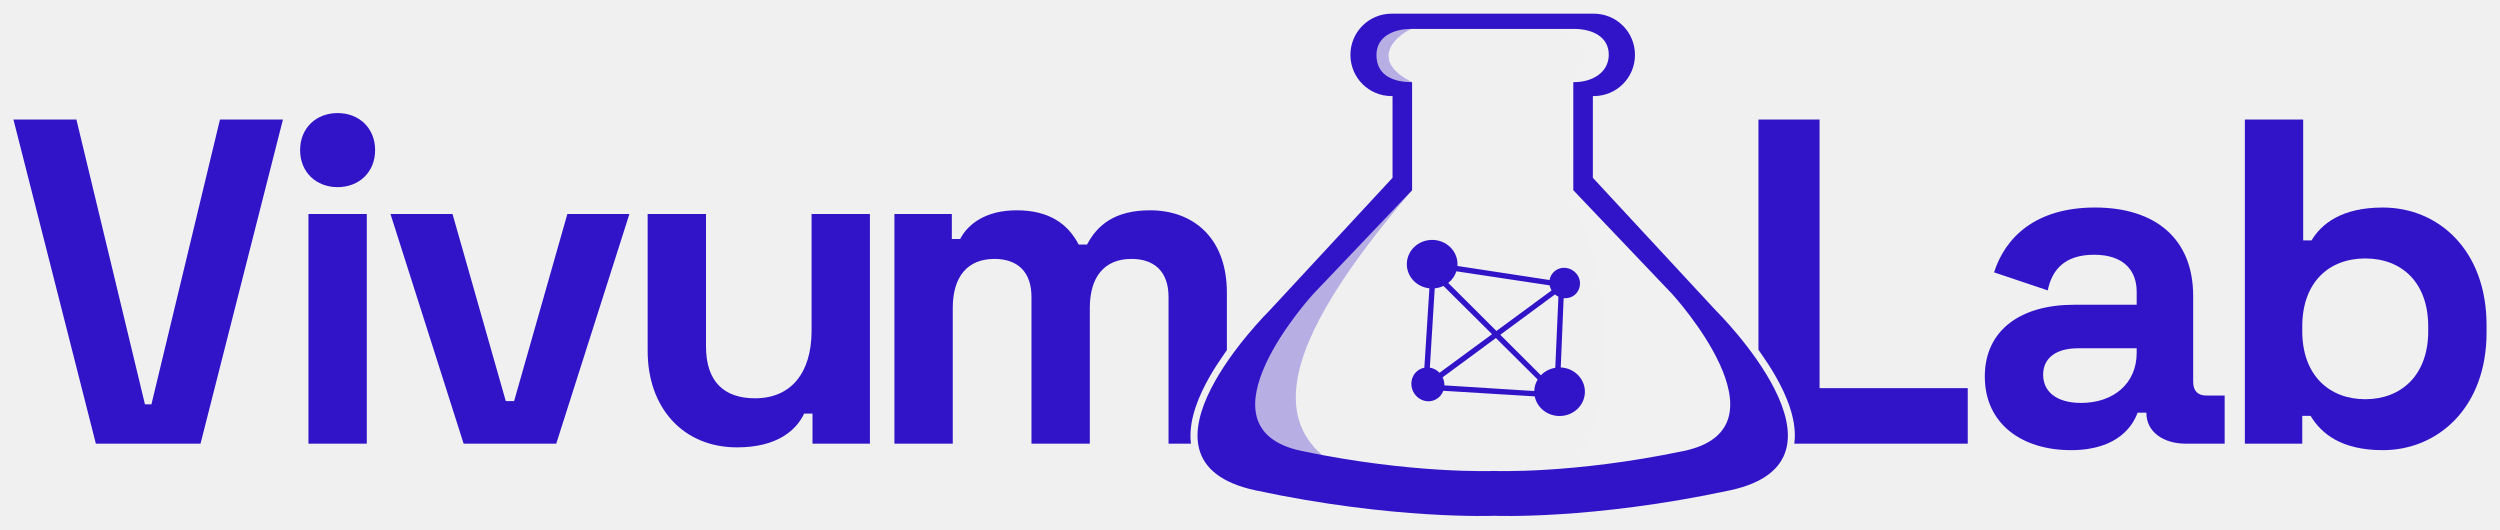
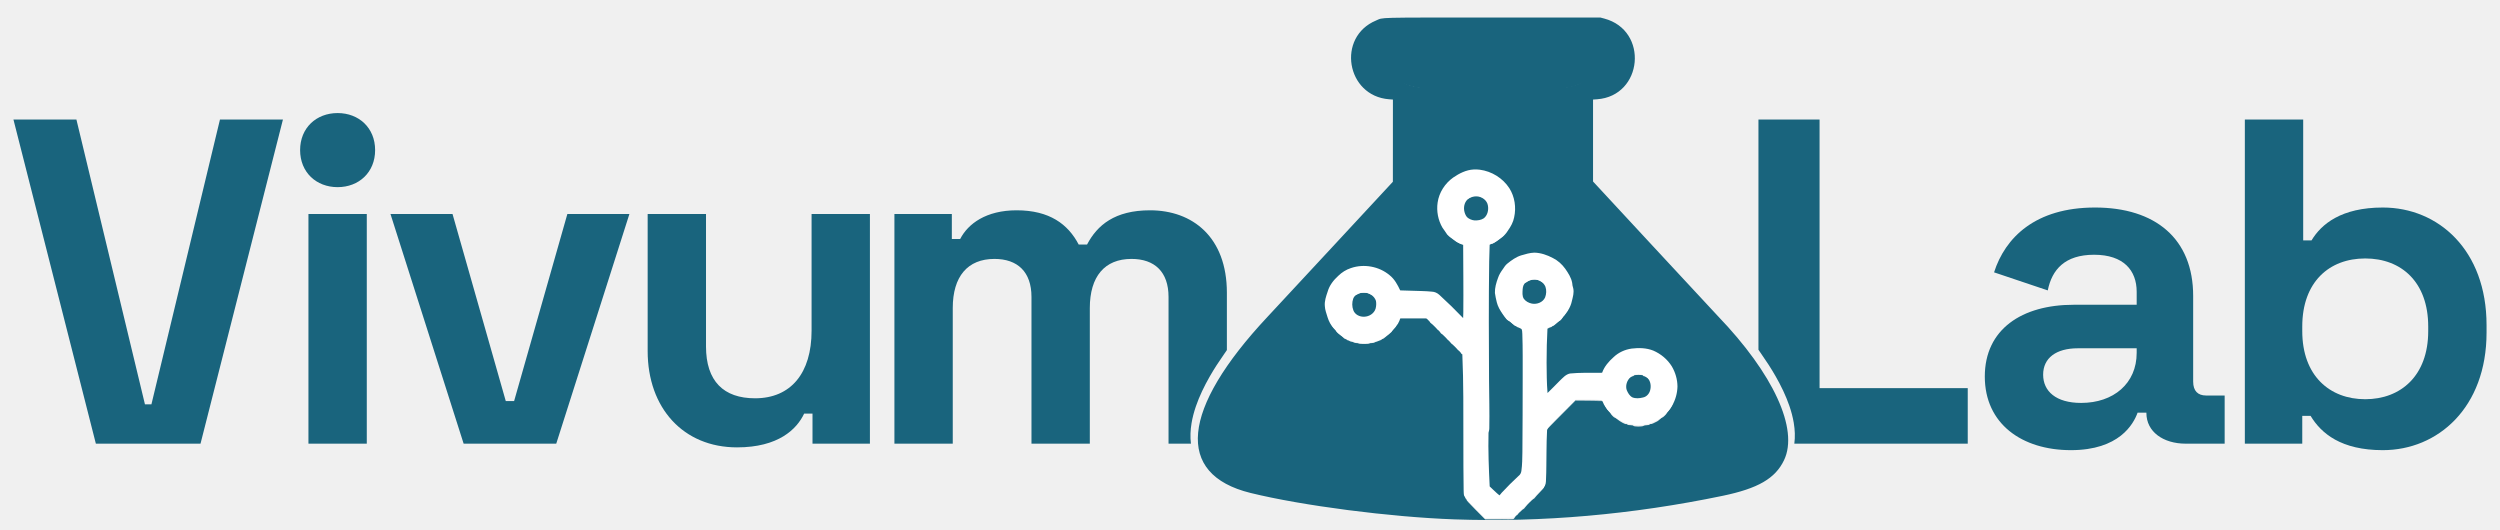
- <svg xmlns="http://www.w3.org/2000/svg" width="5579.051" height="1181.988" viewBox="0 0 1476.124 312.734" version="1.1" id="svg5">
+ <svg xmlns="http://www.w3.org/2000/svg" width="5579.051" height="1181.988" viewBox="0 0 1476.124 312.734" version="1.1" id="svg5" xml:space="preserve">
  <defs id="defs2">
    <rect x="-2288.104" y="-215.963" width="1118.402" height="544.798" id="rect11181" />
    <rect x="-1543.384" y="673.279" width="3104.988" height="890.486" id="rect3227" />
  </defs>
-   <path d="m 1406.944,265.793 c 32.535,0 61.242,-25.153 61.242,-69.444 v -4.374 c 0,-44.291 -28.434,-69.444 -61.242,-69.444 -24.606,0 -36.362,9.842 -42.104,19.412 h -4.921 V 70.584 h -34.449 V 261.966 h 33.902 v -16.404 h 4.921 c 6.288,10.389 18.045,20.232 42.651,20.232 z m -10.389,-30.074 c -21.052,0 -37.183,-13.944 -37.183,-40.19 v -2.734 c 0,-26.247 15.857,-40.19 37.183,-40.19 21.325,0 37.183,13.944 37.183,40.19 v 2.734 c 0,26.247 -16.131,40.19 -37.183,40.19 z" style="font-weight:bold;font-size:195.356px;line-height:1.25;font-family:'Space Grotesk';-inkscape-font-specification:'Space Grotesk Bold';white-space:pre;fill:#3214c8;stroke-width:1.4" id="path69556" />
-   <path d="m 1222.777,265.793 c 28.434,0 36.909,-15.311 39.37,-22.146 h 5.195 v 0.273 c 0,10.936 9.842,18.045 23.239,18.045 h 22.966 v -28.434 h -10.936 c -4.921,0 -7.655,-2.734 -7.655,-8.202 v -50.579 c 0,-33.902 -22.419,-52.22 -57.961,-52.22 -35.269,0 -53.04,17.771 -59.602,38.276 l 31.715,10.663 c 2.461,-12.303 10.116,-21.052 27.34,-21.052 17.498,0 25.153,9.296 25.153,21.872 v 7.655 h -37.183 c -30.621,0 -52.493,14.49 -52.493,42.377 0,27.887 21.872,43.471 50.853,43.471 z m 6.015,-27.887 c -14.764,0 -22.419,-6.835 -22.419,-16.678 0,-9.842 7.655,-15.584 20.505,-15.584 h 34.722 v 2.734 c 0,18.045 -13.67,29.527 -32.808,29.527 z" style="font-weight:bold;font-size:195.356px;line-height:1.25;font-family:'Space Grotesk';-inkscape-font-specification:'Space Grotesk Bold';white-space:pre;fill:#3214c8;stroke-width:1.4" id="path69554" />
-   <path id="path69552" style="font-weight:bold;font-size:195.356px;line-height:1.25;font-family:'Space Grotesk';-inkscape-font-specification:'Space Grotesk Bold';white-space:pre;fill:#3214c8;stroke-width:5.289" d="M 3924.189 266.775 L 3924.189 780.521 C 3928.492 786.616 3930.82 790.18 3930.82 790.18 C 3941.765 805.705 3952.554 822.281 3962.369 839.416 C 3974.626 860.816 3985.482 883.292 3993.211 905.803 C 3997.512 918.329 4000.885 930.995 4002.984 943.553 C 4005.611 959.258 4006.276 974.914 4004.266 990.107 L 4391.256 990.107 L 4391.256 866.107 L 4060.59 866.107 L 4060.59 266.775 L 3924.189 266.775 z " transform="scale(0.2645833)" />
-   <path id="path69550" style="font-weight:bold;font-size:195.356px;line-height:1.25;font-family:'Space Grotesk';-inkscape-font-specification:'Space Grotesk Bold';white-space:pre;fill:#3214c8;stroke-width:5.289" d="M 2268.795 469.309 C 2200.595 469.309 2160.295 499.275 2142.729 533.375 L 2124.129 533.375 L 2124.129 477.574 L 1995.996 477.574 L 1995.996 990.107 L 2126.195 990.107 L 2126.195 687.342 C 2126.195 617.075 2159.262 577.809 2219.195 577.809 C 2270.862 577.809 2301.861 606.741 2301.861 662.541 L 2301.861 990.107 L 2432.061 990.107 L 2432.061 687.342 C 2432.061 617.075 2465.127 577.809 2525.061 577.809 C 2576.727 577.809 2607.727 606.741 2607.727 662.541 L 2607.727 990.107 L 2657.715 990.107 C 2655.832 975.16 2656.509 959.778 2659.09 944.344 C 2661.19 931.786 2664.562 919.118 2668.863 906.592 C 2676.593 884.081 2687.447 861.607 2699.705 840.207 C 2709.52 823.072 2720.311 806.494 2731.256 790.969 C 2731.256 790.969 2733.603 787.379 2737.928 781.254 L 2737.928 653.242 C 2737.928 529.242 2661.461 469.309 2566.394 469.309 C 2487.862 469.309 2448.595 502.375 2425.861 545.775 L 2407.262 545.775 C 2383.495 500.309 2342.162 469.309 2268.795 469.309 z " transform="scale(0.2645833)" />
-   <path d="m 435.177,264.153 c 24.333,0 35.269,-10.663 39.643,-19.958 h 4.921 v 17.771 h 33.902 V 126.358 H 479.195 v 68.897 c 0,25.153 -12.303,39.917 -33.355,39.917 -18.591,0 -28.981,-10.116 -28.981,-30.621 v -78.193 h -34.449 v 80.927 c 0,33.628 21.052,56.868 52.767,56.868 z" style="font-weight:bold;font-size:195.356px;line-height:1.25;font-family:'Space Grotesk';-inkscape-font-specification:'Space Grotesk Bold';white-space:pre;fill:#3214c8;stroke-width:1.4" id="path69548" />
-   <path d="m 273.755,261.966 h 54.68 l 43.198,-135.607 h -36.636 l -31.441,110.454 h -4.921 L 267.193,126.358 h -36.636 z" style="font-weight:bold;font-size:195.356px;line-height:1.25;font-family:'Space Grotesk';-inkscape-font-specification:'Space Grotesk Bold';white-space:pre;fill:#3214c8;stroke-width:1.4" id="path69546" />
-   <path d="m 199.345,110.501 c 12.577,0 22.146,-8.749 22.146,-21.872 0,-13.123 -9.569,-21.872 -22.146,-21.872 -12.577,0 -22.146,8.749 -22.146,21.872 0,13.123 9.569,21.872 22.146,21.872 z m -17.224,151.465 h 34.449 V 126.358 h -34.449 z" style="font-weight:bold;font-size:195.356px;line-height:1.25;font-family:'Space Grotesk';-inkscape-font-specification:'Space Grotesk Bold';white-space:pre;fill:#3214c8;stroke-width:1.4" id="path69544" />
-   <path d="m 56.603,261.966 h 61.789 L 167.058,70.584 H 129.875 L 89.411,238.727 H 85.584 L 45.12,70.584 H 7.938 Z" style="font-weight:bold;font-size:195.356px;line-height:1.25;font-family:'Space Grotesk';-inkscape-font-specification:'Space Grotesk Bold';white-space:pre;fill:#3214c8;stroke-width:1.4" id="path69542" />
-   <g id="g208247" transform="translate(702.5486,-19.02694)">
-     <path id="path26290" style="display:inline;fill:#3214c8;fill-opacity:1;stroke:#000000;stroke-width:0.336;stroke-miterlimit:4;stroke-dasharray:none;stroke-opacity:0" d="m 143.071,160.673 c -8.263,-8e-5 -14.961,6.422 -14.961,14.345 0.005,7.312 5.746,13.45 13.327,14.249 l -2.987,46.878 c -0.862,0.161 -1.695,0.443 -2.475,0.837 -4.755,2.415 -6.569,8.392 -4.05,13.352 2.518,4.959 8.414,7.023 13.17,4.608 2.107,-1.07 3.731,-2.909 4.566,-5.168 17.989,1.098 35.977,2.196 53.966,3.294 1.371,6.732 7.52,11.591 14.673,11.596 8.262,-1.9e-4 14.96,-6.423 14.96,-14.345 -3.9e-4,-7.661 -6.279,-13.97 -14.26,-14.328 0.569,-13.64 1.139,-27.279 1.708,-40.918 1.681,0.172 3.361,-0.124 4.851,-0.854 4.417,-2.173 6.101,-7.553 3.762,-12.016 -2.339,-4.463 -7.816,-6.32 -12.232,-4.147 -2.492,1.228 -4.226,3.561 -4.687,6.309 -18.136,-2.766 -36.273,-5.533 -54.409,-8.299 0.027,-0.348 0.041,-0.698 0.041,-1.047 5e-5,-7.922 -6.698,-14.345 -14.96,-14.345 z m 14.303,18.548 c 18.353,2.766 36.705,5.531 55.058,8.297 0.169,0.886 0.47,1.747 0.892,2.554 0.079,0.147 0.162,0.292 0.249,0.435 -10.854,7.977 -21.707,15.954 -32.561,23.931 -9.479,-9.45 -18.958,-18.9 -28.437,-28.351 2.267,-1.788 3.936,-4.175 4.798,-6.866 z m -7.631,8.629 c 9.559,9.497 19.118,18.995 28.677,28.492 -10.336,7.597 -20.672,15.193 -31.008,22.79 -1.54,-1.625 -3.548,-2.693 -5.705,-3.036 0.961,-15.606 1.922,-31.211 2.884,-46.817 1.793,-0.175 3.539,-0.659 5.152,-1.429 z m 65.841,5.033 c 0.619,0.526 1.304,0.971 2.035,1.322 -0.618,13.994 -1.236,27.989 -1.855,41.984 -3.263,0.536 -6.248,2.095 -8.488,4.433 -7.996,-7.972 -15.992,-15.944 -23.988,-23.916 10.765,-7.941 21.53,-15.882 32.296,-23.823 z m -34.88,25.729 c 8.22,8.167 16.44,16.333 24.66,24.5 -1.251,2.069 -1.943,4.405 -2.012,6.796 -17.693,-1.114 -35.387,-2.229 -53.08,-3.343 0.042,-1.633 -0.308,-3.265 -1.02,-4.753 10.484,-7.733 20.968,-15.466 31.451,-23.2 z" />
+   <g id="layer2">
+     <g id="layer1" transform="matrix(0.9387284,0,0,0.9387284,764.3978,36.77932)">
+       <path id="path431" style="fill:#19647d;fill-opacity:1;stroke-width:1.943" d="m 702.473,60.24 c -202.261,0 -194.395,-0.466 -212.383,12.564 -13.253,9.6 -18.694,19.657 -19.523,36.08 -0.831,16.461 2.913,26.95 14.006,39.229 5.626,6.228 9.72,8.513 21.109,11.785 7.771,2.232 18.633,4.621 24.139,5.309 l 10.012,1.25 1.43,26.562 c 0.786,14.61 0.835,39.899 0.111,56.197 l -1.316,29.635 h 161.365 161.365 v -56.172 -56.17 l 10.203,-1.387 c 27.194,-3.694 48.579,-15.632 57.352,-32.014 3.892,-7.267 4.534,-10.723 3.801,-20.461 C 933.014,97.659 927.662,87.311 915.293,76.189 896.456,59.254 909.614,60.24 702.473,60.24 Z" transform="matrix(0.2718094,0,0,0.2876873,-65.90899,-31.45553)" />
+       <g id="g346" transform="translate(-28.38744,-3.503677)" style="fill:#19647d;fill-opacity:1">
+         <path style="fill:#19647d;fill-opacity:1;stroke-width:0.282" d="m 136.087,232.464 c 1e-5,-24.525 0.033,-34.516 0.074,-22.203 0.041,12.314 0.041,32.38 -1e-5,44.591 -0.041,12.212 -0.074,2.137 -0.074,-22.388 z m 48.896,36.804 c 0.268,-0.344 0.368,-4.413 0.426,-17.357 l 0.075,-16.907 0.068,16.969 c 0.064,15.873 0.036,16.994 -0.426,17.357 -0.437,0.343 -0.454,0.336 -0.143,-0.062 z m -36.2,-20.153 c 3e-5,-10.866 0.035,-15.27 0.078,-9.787 0.043,5.483 0.043,14.373 -5e-5,19.756 -0.043,5.383 -0.078,0.897 -0.078,-9.969 z m 0.004,-81.139 c 0,-26.776 0.033,-37.73 0.074,-24.342 0.041,13.388 0.041,35.295 0,48.683 -0.041,13.388 -0.074,2.434 -0.074,-24.342 z m 36.685,25.541 c 2e-5,-12.418 0.035,-17.457 0.077,-11.197 0.042,6.259 0.042,16.419 -4e-5,22.578 -0.042,6.159 -0.077,1.037 -0.077,-11.38 z m -49.523,-49.728 c -0.078,-14.312 -0.045,-25.925 0.072,-25.808 0.117,0.117 0.181,11.827 0.141,26.021 l -0.072,25.808 z" id="path360" />
+         <path style="fill:#19647d;fill-opacity:1;stroke-width:0.282" d="m 173.341,217.365 c 0,-25.068 0.033,-35.324 0.074,-22.789 0.041,12.534 0.041,33.045 0,45.579 -0.041,12.534 -0.074,2.279 -0.074,-22.789 z M 195.912,34.485 c 0,-8.304 0.036,-11.702 0.08,-7.549 0.044,4.152 0.044,10.947 0,15.099 -0.044,4.152 -0.08,0.755 -0.08,-7.549 z m -65.537,-43.674 c 12.534,-0.041 33.045,-0.041 45.579,0 12.534,0.041 2.279,0.074 -22.789,0.074 -25.068,0 -35.324,-0.033 -22.789,-0.074 z" id="path358" />
+         <path style="fill:#19647d;fill-opacity:1;stroke-width:0.282" d="m 185.753,252.078 c 0,-9.391 0.036,-13.233 0.079,-8.537 0.043,4.695 0.043,12.379 0,17.074 -0.043,4.695 -0.079,0.854 -0.079,-8.537 z m -36.683,-83.114 c 1e-5,-27.009 0.033,-38.016 0.074,-24.46 0.041,13.555 0.041,35.653 -1e-5,49.107 -0.041,13.453 -0.074,2.362 -0.074,-24.646 z m 36.685,24.553 c 2e-5,-12.418 0.035,-17.457 0.077,-11.197 0.042,6.259 0.042,16.419 -4e-5,22.578 -0.042,6.159 -0.077,1.037 -0.077,-11.38 z" id="path356" />
+         <path style="fill:#19647d;fill-opacity:1;stroke-width:0.282" d="m 135.805,232.887 c 0,-24.448 0.033,-34.449 0.074,-22.225 0.041,12.224 0.041,32.226 0,44.45 -0.041,12.224 -0.074,2.223 -0.074,-22.225 z m 13.543,16.651 c 0,-10.943 0.035,-15.42 0.078,-9.948 0.043,5.472 0.043,14.425 0,19.897 -0.043,5.472 -0.078,0.995 -0.078,-9.948 z m 23.219,13.801 c 0.277,-0.355 0.367,-10.139 0.424,-46.002 l 0.072,-45.551 0.07,45.615 c 0.066,43.155 0.043,45.636 -0.424,46.002 -0.437,0.343 -0.454,0.336 -0.142,-0.064 z m -23.215,-95.928 c 0,-26.931 0.033,-37.948 0.074,-24.483 0.041,13.466 0.041,35.5 0,48.966 -0.041,13.466 -0.074,2.448 -0.074,-24.483 z m -13.685,-23.763 c -0.078,-14.079 -0.045,-25.502 0.072,-25.384 0.117,0.117 0.181,11.636 0.141,25.598 l -0.072,25.384 z" id="path354" />
+         <path style="fill:#19647d;fill-opacity:1;stroke-width:0.282" d="m 185.971,252.076 -0.068,-17.076 7.973,-7.9 7.973,-7.9 -7.83,7.902 -7.83,7.902 -0.075,17.074 -0.075,17.074 z m 0.12,-36.028 c -0.261,-0.261 -0.238,-44.903 0.024,-45.065 0.116,-0.072 0.178,10.017 0.138,22.42 -0.041,12.403 0.021,22.551 0.138,22.551 0.117,0 2.309,-2.064 4.872,-4.586 l 4.66,-4.586 -4.653,4.727 c -4.672,4.746 -4.831,4.885 -5.177,4.539 z" id="path352" />
+         <path style="fill:#19647d;fill-opacity:1;stroke-width:0.282" d="m 153.09,276.133 -3.595,-3.603 0.072,-77.183 0.072,-77.183 0.07,77.192 0.07,77.192 3.492,3.483 c 3.784,3.775 4.056,3.898 5.25,2.38 0.314,-0.4 0.572,-0.594 0.572,-0.432 0,0.376 -1.628,1.756 -2.072,1.756 -0.184,0 -1.953,-1.621 -3.93,-3.603 z m -16.67,3.132 c -0.103,-0.103 -0.188,-0.405 -0.188,-0.671 0,-0.266 -0.191,-0.641 -0.423,-0.834 -0.374,-0.31 -0.415,-5.581 -0.354,-44.837 l 0.07,-44.486 0.072,44.429 c 0.06,36.908 0.137,44.504 0.455,44.873 0.21,0.245 0.452,0.73 0.537,1.08 0.164,0.672 0.134,0.75 -0.169,0.447 z m 34.807,-13.852 c 0,-0.176 0.127,-0.398 0.282,-0.494 0.155,-0.096 0.282,-0.405 0.282,-0.688 0,-0.282 0.191,-0.671 0.423,-0.865 0.581,-0.482 0.651,-91.072 0.07,-91.723 -0.3,-0.337 -0.279,-0.34 0.141,-0.022 0.706,0.534 0.776,91.16 0.071,91.745 -0.233,0.193 -0.427,0.558 -0.432,0.811 -0.01,0.515 -0.838,1.736 -0.838,1.235 z m 26.388,-41.772 7.338,-7.412 9.031,0.074 c 8.808,0.072 9.032,0.088 9.059,0.638 0.021,0.43 0,0.447 -0.09,0.071 -0.109,-0.458 -0.777,-0.494 -9.057,-0.494 h -8.939 l -7.34,7.267 -7.34,7.267 z m -62.92,-55.312 -0.473,-0.776 0.58,0.664 0.58,0.664 0.074,-25.359 0.074,-25.359 0.069,25.471 c 0.04,14.638 -0.037,25.471 -0.181,25.471 -0.137,0 -0.462,-0.349 -0.722,-0.776 z M 110.399,34.485 c 0,-8.304 0.036,-11.702 0.08,-7.549 0.044,4.152 0.044,10.947 0,15.099 -0.044,4.152 -0.08,0.755 -0.08,-7.549 z" id="path350" />
+         <path style="fill:#19647d;fill-opacity:1;stroke-width:0.282" d="M 128.894,291.003 C 88.524,289.565 33.264,282.403 0.671,274.385 -46.982,262.663 -43.085,221.788 11.217,163.743 14.92,159.784 34.205,139.02 54.073,117.599 l 36.123,-38.947 0.017,-25.852 0.017,-25.852 -2.442,-0.188 C 60.839,24.689 54.717,-12.41 79.613,-22.774 c 4.882,-2.032 -1.643,-1.867 73.553,-1.867 h 67.592 l 2.399,0.637 c 28.126,7.465 24.401,48.699 -4.586,50.776 l -2.469,0.177 v 25.768 25.768 l 37.86,40.865 c 20.823,22.476 39.081,42.135 40.574,43.687 35.056,36.453 51.036,71.234 41.694,90.749 -5.504,11.496 -16.326,17.772 -38.654,22.414 -56.68,11.786 -113.476,16.77 -168.681,14.803 z m 37.088,-0.149 c 0.245,-0.094 0.723,-0.665 1.063,-1.27 0.34,-0.605 0.782,-1.099 0.983,-1.099 0.201,0 0.588,-0.349 0.86,-0.776 0.273,-0.427 0.752,-0.961 1.065,-1.186 0.313,-0.226 0.906,-0.765 1.318,-1.199 0.412,-0.434 0.879,-0.789 1.039,-0.789 0.16,0 0.576,-0.413 0.925,-0.917 0.349,-0.504 1.024,-1.316 1.501,-1.804 0.477,-0.488 0.994,-1.029 1.149,-1.202 0.812,-0.907 2.716,-2.567 2.944,-2.567 0.144,0 0.555,-0.413 0.913,-0.917 0.358,-0.504 1.478,-1.745 2.489,-2.757 2.217,-2.219 3.108,-3.307 3.108,-3.794 0,-0.201 0.191,-0.523 0.423,-0.716 0.368,-0.305 0.423,-2.597 0.423,-17.468 v -17.117 l 9.384,-9.377 9.384,-9.377 8.961,-2.8e-4 c 8.345,-2.8e-4 8.961,0.034 8.962,0.494 0,0.272 0.191,0.858 0.423,1.302 0.232,0.445 0.422,0.969 0.422,1.165 0,0.196 0.191,0.515 0.423,0.708 0.233,0.193 0.423,0.563 0.423,0.822 0,0.259 0.572,1.032 1.27,1.718 0.699,0.686 1.27,1.379 1.27,1.54 0,0.449 2.08,2.693 2.496,2.693 0.201,0 0.96,0.477 1.686,1.059 2.093,1.679 5.196,3.341 5.68,3.042 0.138,-0.086 0.443,0.036 0.678,0.27 0.276,0.276 0.969,0.426 1.964,0.426 1.023,0 1.656,0.142 1.889,0.423 0.496,0.597 5.58,0.604 6.367,0.009 0.311,-0.235 1.173,-0.418 1.995,-0.423 0.952,-0.006 1.571,-0.158 1.809,-0.445 0.199,-0.24 0.541,-0.367 0.76,-0.283 0.355,0.136 1.929,-0.52 4.05,-1.687 0.401,-0.221 1.204,-0.849 1.784,-1.396 0.58,-0.547 1.217,-0.995 1.414,-0.995 0.437,0 2.705,-2.246 2.705,-2.679 0,-0.17 0.498,-0.844 1.107,-1.497 1.219,-1.307 2.844,-4.319 2.844,-5.27 0,-0.334 0.186,-0.853 0.414,-1.154 0.228,-0.301 0.418,-1.136 0.423,-1.854 0.006,-0.807 0.171,-1.44 0.432,-1.657 0.601,-0.499 0.593,-6.384 -0.009,-7.18 -0.231,-0.305 -0.414,-1.149 -0.414,-1.905 0,-0.746 -0.111,-1.357 -0.246,-1.357 -0.135,0 -0.332,-0.536 -0.437,-1.191 -0.105,-0.655 -0.28,-1.258 -0.389,-1.341 -0.307,-0.232 -1.186,-1.989 -1.186,-2.371 0,-0.188 -0.572,-0.903 -1.27,-1.588 -0.699,-0.686 -1.27,-1.379 -1.27,-1.54 0,-0.475 -2.091,-2.692 -2.546,-2.701 -0.229,-0.004 -1.028,-0.576 -1.775,-1.27 -0.747,-0.694 -1.525,-1.262 -1.729,-1.262 -0.204,0 -0.529,-0.191 -0.722,-0.423 -0.193,-0.233 -0.574,-0.423 -0.847,-0.423 -0.272,0 -0.653,-0.191 -0.847,-0.423 -0.193,-0.233 -0.77,-0.423 -1.281,-0.423 -0.511,0 -0.979,-0.149 -1.04,-0.331 -0.062,-0.186 -0.878,-0.386 -1.862,-0.458 -0.964,-0.07 -1.821,-0.238 -1.905,-0.375 -0.214,-0.346 -5.972,-0.314 -6.188,0.034 -0.096,0.155 -0.841,0.282 -1.656,0.282 -0.866,0 -1.709,0.172 -2.029,0.414 -0.301,0.228 -0.888,0.418 -1.304,0.423 -0.416,0.005 -0.946,0.199 -1.179,0.432 -0.233,0.233 -0.607,0.423 -0.832,0.423 -0.225,0 -0.567,0.191 -0.76,0.423 -0.193,0.233 -0.532,0.423 -0.752,0.423 -0.22,0 -1.012,0.572 -1.759,1.27 -0.747,0.699 -1.541,1.27 -1.764,1.27 -0.508,0 -2.498,2.069 -2.498,2.597 0,0.214 -0.572,0.951 -1.27,1.636 -0.699,0.686 -1.27,1.458 -1.27,1.718 0,0.259 -0.191,0.629 -0.423,0.822 -0.233,0.193 -0.423,0.512 -0.423,0.708 0,0.196 -0.19,0.72 -0.422,1.165 -0.232,0.445 -0.422,1.031 -0.423,1.302 -0.003,0.462 -0.713,0.494 -10.974,0.494 -9.409,0 -11.022,0.06 -11.323,0.423 -0.193,0.233 -0.557,0.423 -0.808,0.423 -0.251,0 -3.411,2.952 -7.021,6.559 l -6.564,6.559 V 193.585 171.08 h 0.827 c 0.455,0 1.017,-0.191 1.25,-0.423 0.233,-0.233 0.671,-0.423 0.973,-0.423 0.303,0 0.708,-0.191 0.901,-0.423 0.193,-0.233 0.529,-0.423 0.746,-0.423 0.217,0 1.116,-0.699 1.997,-1.552 0.881,-0.854 1.749,-1.552 1.928,-1.552 0.503,0 1.62,-1.179 2.217,-2.34 0.296,-0.576 0.633,-1.047 0.748,-1.047 0.115,0 0.489,-0.54 0.832,-1.199 0.342,-0.66 0.8,-1.301 1.016,-1.425 0.217,-0.124 0.394,-0.458 0.394,-0.742 0,-0.284 0.191,-0.674 0.423,-0.867 0.233,-0.193 0.423,-0.765 0.423,-1.27 0,-0.505 0.191,-1.077 0.423,-1.27 0.282,-0.234 0.426,-0.881 0.432,-1.94 0.005,-0.947 0.176,-1.809 0.423,-2.136 0.588,-0.777 0.581,-5.031 -0.009,-5.52 -0.287,-0.238 -0.423,-0.878 -0.423,-1.99 0,-1.08 -0.144,-1.783 -0.423,-2.062 -0.233,-0.233 -0.423,-0.798 -0.423,-1.256 0,-0.458 -0.191,-0.99 -0.423,-1.184 -0.233,-0.193 -0.423,-0.514 -0.423,-0.712 0,-0.385 -1.865,-3.277 -2.278,-3.534 -0.136,-0.084 -0.543,-0.719 -0.905,-1.411 -0.366,-0.699 -1.027,-1.446 -1.489,-1.682 -0.457,-0.233 -1.099,-0.677 -1.426,-0.988 -1.901,-1.806 -2.647,-2.399 -3.015,-2.399 -0.227,0 -0.571,-0.191 -0.764,-0.423 -0.193,-0.233 -0.638,-0.423 -0.988,-0.423 -0.35,0 -0.795,-0.191 -0.988,-0.423 -0.193,-0.233 -0.701,-0.423 -1.129,-0.423 -0.428,0 -0.936,-0.191 -1.129,-0.423 -0.217,-0.262 -0.85,-0.427 -1.657,-0.432 -0.718,-0.005 -1.553,-0.195 -1.854,-0.423 -0.394,-0.298 -1.312,-0.414 -3.262,-0.414 -1.95,0 -2.869,0.117 -3.262,0.414 -0.311,0.235 -1.173,0.418 -1.995,0.423 -0.933,0.006 -1.572,0.159 -1.798,0.432 -0.193,0.233 -0.701,0.423 -1.129,0.423 -0.428,0 -0.936,0.191 -1.129,0.423 -0.193,0.233 -0.653,0.423 -1.022,0.423 -0.369,0 -0.671,0.118 -0.671,0.263 0,0.145 -0.286,0.353 -0.635,0.463 -0.349,0.11 -1.411,0.881 -2.36,1.712 -0.949,0.832 -1.846,1.512 -1.993,1.512 -0.421,0 -1.785,1.535 -1.785,2.009 0,0.234 -0.375,0.785 -0.834,1.224 -0.459,0.439 -1.036,1.225 -1.283,1.746 -0.247,0.521 -0.571,0.947 -0.719,0.947 -0.148,0 -0.269,0.238 -0.269,0.53 0,0.291 -0.191,0.688 -0.423,0.881 -0.233,0.193 -0.423,0.765 -0.423,1.27 0,0.505 -0.191,1.077 -0.423,1.27 -0.282,0.234 -0.426,0.881 -0.432,1.94 -0.005,0.947 -0.176,1.809 -0.423,2.136 -0.29,0.383 -0.414,1.278 -0.414,2.98 0,1.702 0.124,2.597 0.414,2.98 0.25,0.331 0.418,1.194 0.423,2.179 0.007,1.184 0.125,1.676 0.432,1.794 0.273,0.105 0.423,0.542 0.423,1.231 0,0.689 0.15,1.126 0.423,1.231 0.233,0.089 0.423,0.342 0.423,0.562 0,0.456 2.042,3.602 2.682,4.134 0.232,0.193 0.423,0.578 0.423,0.856 0,0.539 1.508,1.966 2.077,1.966 0.187,0 1.031,0.699 1.874,1.552 0.843,0.854 1.744,1.552 2.002,1.552 0.258,0 0.627,0.191 0.82,0.423 0.193,0.233 0.558,0.427 0.811,0.432 0.253,0.005 0.706,0.195 1.007,0.423 0.301,0.228 0.859,0.414 1.239,0.414 1.519,0 1.44,-2.515 1.45,46.462 0.008,40.084 -0.041,45.515 -0.414,45.825 -0.233,0.193 -0.423,0.512 -0.423,0.708 0,0.626 -0.739,1.807 -1.51,2.414 -0.411,0.324 -0.748,0.77 -0.748,0.991 0,0.222 -0.107,0.403 -0.237,0.403 -0.131,0 -0.842,0.572 -1.582,1.27 -0.739,0.699 -1.45,1.27 -1.579,1.27 -0.129,0 -0.52,0.508 -0.869,1.129 -0.349,0.621 -0.799,1.129 -0.999,1.129 -0.201,0 -0.588,0.349 -0.86,0.776 -0.273,0.427 -0.752,0.963 -1.065,1.192 -0.313,0.229 -0.986,0.832 -1.496,1.341 -0.51,0.508 -1.037,0.924 -1.172,0.924 -0.135,0 -0.508,0.446 -0.829,0.99 -1.288,2.184 -1.62,2.073 -5.554,-1.851 l -3.513,-3.505 v -77.121 -77.121 h 0.715 c 0.394,0 1.029,-0.205 1.411,-0.456 0.383,-0.251 0.696,-0.381 0.696,-0.29 0,0.402 2.656,-1.301 3.967,-2.544 0.793,-0.752 1.697,-1.462 2.009,-1.579 0.661,-0.248 1.621,-1.325 1.635,-1.834 0.005,-0.194 0.499,-0.829 1.098,-1.411 0.599,-0.582 1.432,-1.786 1.852,-2.675 0.42,-0.889 0.883,-1.691 1.028,-1.781 0.145,-0.09 0.264,-0.575 0.264,-1.078 0,-0.503 0.152,-1.067 0.338,-1.252 0.186,-0.186 0.431,-1.005 0.544,-1.82 0.113,-0.815 0.348,-2.118 0.522,-2.894 0.336,-1.5 0.132,-5.111 -0.304,-5.38 -0.139,-0.086 -0.253,-0.76 -0.253,-1.497 0,-0.742 -0.185,-1.585 -0.414,-1.888 -0.228,-0.301 -0.418,-0.888 -0.423,-1.304 -0.005,-0.416 -0.178,-0.925 -0.385,-1.132 -0.207,-0.207 -0.463,-0.724 -0.57,-1.149 -0.107,-0.425 -0.319,-0.773 -0.471,-0.773 -0.152,0 -0.277,-0.228 -0.277,-0.506 0,-0.278 -0.572,-1.067 -1.27,-1.752 -0.699,-0.686 -1.27,-1.464 -1.27,-1.731 0,-0.266 -0.386,-0.78 -0.858,-1.141 -0.472,-0.361 -1.735,-1.387 -2.807,-2.279 -1.072,-0.893 -2.13,-1.623 -2.353,-1.623 -0.222,0 -0.562,-0.191 -0.755,-0.423 -0.193,-0.233 -0.558,-0.427 -0.811,-0.432 -0.253,-0.005 -0.706,-0.195 -1.007,-0.423 -0.301,-0.228 -0.809,-0.418 -1.129,-0.423 -0.32,-0.005 -0.828,-0.195 -1.129,-0.423 -0.301,-0.228 -1.081,-0.414 -1.732,-0.414 -0.651,0 -1.548,-0.19 -1.992,-0.422 -1.093,-0.57 -5.04,-0.57 -6.132,0 -0.445,0.232 -1.356,0.422 -2.026,0.422 -0.706,0 -1.395,0.178 -1.641,0.423 -0.233,0.233 -0.726,0.423 -1.095,0.423 -0.369,0 -0.918,0.186 -1.22,0.414 -0.301,0.228 -0.755,0.418 -1.007,0.423 -0.253,0.005 -0.617,0.199 -0.811,0.432 -0.193,0.233 -0.57,0.423 -0.837,0.423 -0.267,0 -0.728,0.273 -1.024,0.608 -0.296,0.334 -1.236,1.13 -2.09,1.768 -2.305,1.723 -2.822,2.219 -2.822,2.709 0,0.244 -0.572,1.004 -1.27,1.689 -0.699,0.686 -1.27,1.458 -1.27,1.718 0,0.259 -0.191,0.629 -0.423,0.822 -0.233,0.193 -0.423,0.564 -0.423,0.825 0,0.26 -0.119,0.594 -0.265,0.742 -0.146,0.147 -0.309,0.603 -0.363,1.013 -0.054,0.41 -0.284,0.969 -0.511,1.243 -0.227,0.274 -0.418,1.082 -0.423,1.795 -0.005,0.713 -0.164,1.575 -0.353,1.914 -0.441,0.794 -0.463,6.064 -0.027,6.501 0.174,0.174 0.351,0.973 0.395,1.777 0.043,0.804 0.219,1.602 0.39,1.773 0.171,0.171 0.311,0.558 0.311,0.86 0,0.98 2.008,4.756 3.135,5.894 0.604,0.61 1.103,1.258 1.108,1.439 0.016,0.507 1.166,1.712 2.073,2.171 0.447,0.226 1.336,0.926 1.976,1.556 1.306,1.286 4.484,2.953 5.63,2.953 h 0.754 v 25.314 25.314 l -0.871,-1.184 c -0.479,-0.651 -1.029,-1.184 -1.222,-1.184 -0.193,0 -0.514,-0.303 -0.712,-0.674 -0.199,-0.371 -0.668,-0.814 -1.044,-0.985 -0.375,-0.171 -0.946,-0.757 -1.267,-1.301 -0.321,-0.545 -0.738,-0.99 -0.927,-0.99 -0.376,0 -1.577,-1.496 -1.577,-1.964 0,-0.162 -0.14,-0.294 -0.31,-0.294 -0.171,0 -0.647,-0.352 -1.058,-0.781 -0.412,-0.43 -1.095,-1.002 -1.518,-1.273 -0.424,-0.27 -0.967,-0.871 -1.207,-1.335 -0.24,-0.464 -0.602,-0.844 -0.805,-0.844 -0.203,0 -0.779,-0.572 -1.28,-1.27 -0.502,-0.699 -1.068,-1.27 -1.259,-1.27 -0.191,0 -0.908,-0.572 -1.593,-1.27 -0.686,-0.699 -1.458,-1.27 -1.718,-1.27 -0.259,0 -0.629,-0.191 -0.822,-0.423 -0.301,-0.363 -1.915,-0.423 -11.323,-0.423 -10.398,0 -10.972,-0.027 -10.972,-0.511 0,-0.281 -0.186,-0.757 -0.414,-1.058 -0.228,-0.301 -0.418,-0.818 -0.423,-1.148 -0.005,-0.33 -0.199,-0.759 -0.432,-0.952 -0.233,-0.193 -0.423,-0.518 -0.423,-0.722 0,-0.204 -0.568,-0.982 -1.262,-1.729 -0.694,-0.747 -1.266,-1.569 -1.27,-1.827 -0.008,-0.452 -1.513,-1.93 -1.966,-1.93 -0.122,0 -0.969,-0.694 -1.883,-1.542 -0.914,-0.848 -1.802,-1.546 -1.973,-1.552 -0.171,-0.006 -0.908,-0.328 -1.638,-0.716 -0.73,-0.388 -1.622,-0.706 -1.983,-0.706 -0.361,0 -0.814,-0.191 -1.007,-0.423 -0.231,-0.278 -0.86,-0.423 -1.834,-0.423 -0.974,0 -1.604,-0.145 -1.834,-0.423 -0.499,-0.601 -6.139,-0.608 -6.931,-0.009 -0.301,0.228 -1.136,0.418 -1.854,0.423 -0.807,0.006 -1.44,0.171 -1.657,0.432 -0.193,0.233 -0.655,0.423 -1.026,0.423 -0.371,0 -0.895,0.123 -1.165,0.272 -0.27,0.15 -1.072,0.524 -1.783,0.832 -0.711,0.308 -1.791,1.001 -2.399,1.54 -0.608,0.539 -1.804,1.537 -2.657,2.218 -0.853,0.681 -1.599,1.482 -1.656,1.78 -0.057,0.299 -0.579,1.004 -1.16,1.567 -1.036,1.005 -1.983,2.547 -1.983,3.229 0,0.19 -0.191,0.504 -0.423,0.697 -0.233,0.193 -0.423,0.765 -0.423,1.27 0,0.505 -0.191,1.077 -0.423,1.27 -0.278,0.231 -0.423,0.86 -0.423,1.834 0,0.974 -0.145,1.604 -0.423,1.834 -0.597,0.495 -0.59,5.824 0.009,6.616 0.228,0.301 0.414,1.143 0.414,1.87 0,0.831 0.157,1.453 0.423,1.674 0.233,0.193 0.423,0.677 0.423,1.074 0,0.755 0.989,3.039 1.436,3.315 0.142,0.088 0.258,0.374 0.258,0.637 2.57e-4,0.262 0.508,0.955 1.129,1.539 0.621,0.584 1.128,1.199 1.128,1.367 0,0.551 1.048,1.652 2.565,2.695 0.82,0.564 1.797,1.389 2.17,1.832 0.373,0.443 0.905,0.806 1.183,0.806 0.278,0 0.663,0.191 0.856,0.423 0.193,0.233 0.558,0.427 0.811,0.432 0.253,0.005 0.706,0.195 1.007,0.423 0.301,0.228 0.873,0.418 1.27,0.423 0.397,0.005 0.969,0.195 1.27,0.423 0.301,0.228 1.088,0.414 1.747,0.414 0.66,0 1.278,0.127 1.374,0.282 0.23,0.373 6.543,0.373 6.773,0 0.096,-0.155 0.778,-0.282 1.515,-0.282 0.742,0 1.585,-0.185 1.888,-0.414 0.301,-0.228 0.738,-0.419 0.971,-0.425 0.233,-0.006 0.749,-0.181 1.148,-0.389 0.398,-0.208 1.065,-0.464 1.482,-0.568 0.417,-0.105 0.757,-0.315 0.757,-0.467 0,-0.152 0.216,-0.277 0.48,-0.277 0.264,0 0.868,-0.373 1.341,-0.829 0.473,-0.456 1.686,-1.442 2.695,-2.192 1.053,-0.782 1.87,-1.613 1.919,-1.948 0.046,-0.322 0.65,-1.14 1.341,-1.818 0.691,-0.678 1.256,-1.447 1.256,-1.708 0,-0.262 0.175,-0.542 0.388,-0.624 0.213,-0.082 0.458,-0.508 0.543,-0.947 0.085,-0.439 0.323,-1.275 0.528,-1.857 l 0.372,-1.058 h 8.933 8.933 l 0.876,0.998 c 0.482,0.549 0.876,1.187 0.876,1.418 0,0.231 0.286,0.531 0.635,0.667 0.802,0.311 3.466,2.821 3.693,3.479 0.093,0.272 0.341,0.494 0.549,0.494 0.393,0 1.374,1.184 1.695,2.046 0.101,0.272 0.323,0.494 0.493,0.494 0.491,0 3.092,2.322 3.534,3.155 0.221,0.416 0.632,0.829 0.913,0.918 0.281,0.089 0.823,0.666 1.203,1.282 0.38,0.616 0.842,1.123 1.027,1.128 0.434,0.01 3.009,2.496 3.443,3.324 0.183,0.349 0.495,0.635 0.693,0.635 0.378,0 1.362,1.201 1.676,2.046 0.101,0.272 0.373,0.494 0.605,0.494 1.688,0 1.572,-3.367 1.572,45.739 0,39.214 0.05,44.545 0.423,44.855 0.233,0.193 0.423,0.541 0.423,0.772 0,0.231 2.699,3.132 5.997,6.445 l 5.997,6.025 8.655,0.011 c 4.76,0.006 8.856,-0.066 9.1,-0.16 z m 75.519,-72.921 c -0.233,-0.135 -0.614,-0.323 -0.847,-0.418 -1.542,-0.629 -3.387,-2.257 -3.387,-2.991 0,-0.262 -0.191,-0.635 -0.423,-0.828 -0.233,-0.193 -0.423,-0.574 -0.423,-0.847 0,-0.272 -0.191,-0.653 -0.423,-0.847 -0.314,-0.26 -0.423,-0.955 -0.423,-2.681 0,-1.727 0.11,-2.421 0.423,-2.681 0.233,-0.193 0.423,-0.574 0.423,-0.847 0,-0.272 0.191,-0.653 0.423,-0.847 0.233,-0.193 0.427,-0.558 0.432,-0.811 0.017,-0.921 2.696,-3.14 3.79,-3.14 0.201,0 0.524,-0.191 0.717,-0.423 0.266,-0.321 0.986,-0.423 2.968,-0.423 2.065,0 2.651,0.089 2.779,0.423 0.089,0.233 0.425,0.423 0.746,0.423 1.116,0 3.95,2.242 3.95,3.125 0,0.261 0.191,0.633 0.423,0.826 0.233,0.193 0.423,0.582 0.423,0.865 0,0.282 0.127,0.592 0.282,0.688 0.156,0.096 0.282,1.361 0.282,2.822 0,1.461 -0.127,2.726 -0.282,2.822 -0.155,0.096 -0.282,0.405 -0.282,0.688 0,0.282 -0.191,0.671 -0.423,0.865 -0.233,0.193 -0.423,0.565 -0.423,0.826 0,2.307 -8.153,4.901 -10.724,3.411 z M 69.345,166.142 c -0.193,-0.233 -0.574,-0.423 -0.847,-0.423 -0.272,0 -0.653,-0.191 -0.847,-0.423 -0.193,-0.233 -0.565,-0.423 -0.826,-0.423 -0.593,0 -2.279,-1.706 -2.279,-2.307 0,-0.245 -0.191,-0.604 -0.423,-0.797 -0.233,-0.193 -0.423,-0.582 -0.423,-0.865 0,-0.282 -0.127,-0.592 -0.282,-0.688 -0.156,-0.096 -0.282,-1.361 -0.282,-2.822 0,-1.461 0.127,-2.726 0.282,-2.822 0.155,-0.096 0.282,-0.405 0.282,-0.688 0,-0.282 0.191,-0.671 0.423,-0.865 0.233,-0.193 0.423,-0.565 0.423,-0.826 0,-0.529 1.679,-2.279 2.186,-2.279 0.178,0 0.922,-0.318 1.651,-0.706 1.108,-0.589 1.713,-0.706 3.669,-0.706 1.956,0 2.561,0.116 3.669,0.706 0.73,0.388 1.474,0.706 1.653,0.706 0.464,0 2.031,1.714 2.259,2.469 0.105,0.349 0.31,0.635 0.454,0.635 0.145,0 0.263,0.238 0.263,0.53 0,0.291 0.191,0.688 0.423,0.881 0.32,0.266 0.423,0.986 0.423,2.963 0,1.977 -0.103,2.697 -0.423,2.963 -0.233,0.193 -0.423,0.59 -0.423,0.881 0,0.291 -0.125,0.53 -0.277,0.53 -0.152,0 -0.358,0.323 -0.457,0.717 -0.232,0.922 -1.577,2.268 -2.5,2.5 -0.395,0.099 -0.717,0.305 -0.717,0.457 0,0.152 -0.321,0.277 -0.714,0.277 -0.393,0 -0.788,0.191 -0.877,0.423 -0.127,0.332 -0.698,0.423 -2.638,0.423 -1.856,0 -2.563,-0.106 -2.827,-0.423 z m 105.823,-8.596 c -0.537,-0.459 -1.173,-0.84 -1.412,-0.847 -0.727,-0.019 -2.81,-2.349 -2.81,-3.143 0,-0.391 -0.186,-0.958 -0.414,-1.259 -0.591,-0.781 -0.598,-5.361 -0.009,-5.95 0.233,-0.233 0.423,-0.78 0.423,-1.217 0,-0.85 1.974,-3.117 2.714,-3.117 0.215,0 0.623,-0.222 0.908,-0.494 1.66,-1.584 6.437,-1.784 8.541,-0.358 0.683,0.463 1.39,0.844 1.571,0.847 0.632,0.01 2.635,2.592 2.635,3.397 0,0.425 0.191,0.93 0.423,1.124 0.317,0.263 0.423,0.97 0.423,2.822 0,1.852 -0.106,2.559 -0.423,2.822 -0.233,0.193 -0.423,0.699 -0.423,1.124 0,0.923 -2.046,3.392 -2.812,3.392 -0.278,0 -0.662,0.188 -0.852,0.417 -1.321,1.591 -6.803,1.876 -8.482,0.441 z m -35.549,-52.364 c -0.193,-0.233 -0.582,-0.423 -0.865,-0.423 -0.282,0 -0.592,-0.127 -0.688,-0.282 -0.096,-0.155 -0.396,-0.282 -0.667,-0.282 -0.607,0 -2.296,-1.697 -2.296,-2.307 0,-0.245 -0.191,-0.604 -0.423,-0.797 -0.233,-0.193 -0.423,-0.564 -0.423,-0.825 0,-0.26 -0.144,-0.617 -0.319,-0.792 -0.191,-0.191 -0.319,-1.357 -0.319,-2.898 0,-1.542 0.128,-2.708 0.319,-2.898 0.175,-0.175 0.319,-0.534 0.319,-0.797 0,-0.263 0.191,-0.551 0.423,-0.64 0.233,-0.089 0.423,-0.396 0.423,-0.68 0,-0.627 1.684,-2.322 2.307,-2.322 0.245,0 0.604,-0.191 0.797,-0.423 0.193,-0.233 0.574,-0.423 0.847,-0.423 0.272,0 0.653,-0.191 0.847,-0.423 0.26,-0.314 0.955,-0.423 2.681,-0.423 1.727,0 2.421,0.11 2.681,0.423 0.193,0.233 0.653,0.423 1.022,0.423 0.369,0 0.671,0.118 0.671,0.263 0,0.145 0.286,0.349 0.635,0.454 0.895,0.269 2.469,1.832 2.469,2.451 0,0.285 0.191,0.591 0.423,0.68 0.233,0.089 0.423,0.377 0.423,0.64 0,0.263 0.138,0.616 0.307,0.785 0.177,0.177 0.307,1.412 0.307,2.911 0,1.498 -0.13,2.734 -0.307,2.911 -0.169,0.169 -0.307,0.52 -0.307,0.78 0,0.26 -0.191,0.632 -0.423,0.825 -0.233,0.193 -0.423,0.565 -0.423,0.826 0,0.529 -1.679,2.279 -2.186,2.279 -0.178,0 -0.922,0.318 -1.651,0.706 -1.621,0.862 -5.97,1.047 -6.605,0.282 z M 196.063,34.518 V 19.593 l 1.905,-0.197 c 4.13,-0.426 9.26,-1.969 10.435,-3.139 0.19,-0.189 0.788,-0.617 1.329,-0.952 10.185,-6.295 5.111,-21.761 -7.884,-24.03 -3.814,-0.666 -94.517,-0.577 -97.727,0.095 -10.28,2.154 -14.995,9.929 -11.62,19.162 0.785,2.149 4.622,6.454 5.752,6.454 0.092,0 0.706,0.244 1.364,0.542 1.476,0.669 5.865,1.623 8.605,1.87 l 2.046,0.185 V 34.513 49.443 h 42.898 42.898 z" id="path348" />
+       </g>
+       <path id="path503" style="fill:#ffffff;stroke-width:0.489" d="m 112.625,67.42 c -4.72,0.253 -9.079,2.464 -12.897,5.094 -5.184,3.683 -8.892,9.443 -9.773,15.746 -0.786,5.405 0.299,11.084 3.065,15.805 0.964,1.456 2.088,2.807 2.975,4.311 1.202,1.277 2.706,2.24 4.082,3.321 1.763,1.338 3.736,2.481 5.947,2.873 0.038,14.275 0.234,28.552 0.089,42.827 -0.017,1.164 -0.045,2.374 -0.105,3.494 -4.83,-5.048 -9.825,-9.936 -14.992,-14.643 -1.284,-1.153 -2.919,-1.928 -4.666,-1.983 -4.217,-0.439 -8.467,-0.391 -12.7,-0.573 -2.407,-0.073 -4.814,-0.146 -7.221,-0.219 -1.676,-3.517 -3.556,-7.111 -6.691,-9.568 -6.6,-5.554 -16.176,-7.297 -24.337,-4.463 -2.992,0.969 -5.696,2.688 -7.937,4.875 -2.995,2.712 -5.581,6.035 -6.687,9.965 -0.988,2.912 -2.054,5.921 -1.763,9.046 0.098,2.447 1.049,4.733 1.719,7.059 0.777,2.53 2.038,4.915 3.827,6.885 2.857,3.395 6.353,6.463 10.637,7.9 3.077,1.033 6.328,1.745 9.592,1.6 4.3,-0.263 8.564,-1.629 12.104,-4.094 3.204,-2.215 6.06,-5.003 8.132,-8.303 0.636,-1.094 1.17,-2.254 1.498,-3.477 5.417,1e-5 10.835,0 16.252,0 7.572,7.544 15.145,15.089 22.717,22.633 0.38,9.088 0.595,18.181 0.616,27.277 0.153,19.338 -0.093,38.678 0.21,58.015 0.082,1.224 -0.013,2.491 0.273,3.68 0.736,1.596 2.095,2.788 3.206,4.121 3.187,3.495 6.598,6.775 9.907,10.154 5.998,-0.119 11.996,-0.242 17.994,-0.361 6.361,-6.331 12.906,-12.485 19.009,-19.063 1.18,-1.382 1.389,-3.245 1.427,-4.987 0.287,-5.814 0.183,-11.639 0.304,-17.458 0.074,-4.558 0.083,-9.129 0.374,-13.675 0.506,-1.422 1.733,-2.426 2.691,-3.549 4.988,-5.3 10.229,-10.361 15.355,-15.526 1.052,-0.157 2.203,-0.017 3.292,-0.06 4.019,0.023 8.077,-0.114 12.069,0.258 0.681,0.045 1.348,0.381 1.535,1.081 0.902,2.419 2.47,4.526 4.203,6.422 2.431,2.564 5.3,4.762 8.507,6.277 2.813,1.184 5.85,1.839 8.892,2.057 8.888,0.47 17.703,-4.523 22.093,-12.173 2.091,-3.682 3.28,-7.893 3.369,-12.123 -0.033,-4.403 -1.29,-8.797 -3.528,-12.591 -2.727,-4.427 -6.921,-7.928 -11.706,-9.976 -4.293,-1.695 -9.054,-1.826 -13.587,-1.259 -4.22,0.599 -8.278,2.434 -11.358,5.389 -3.042,2.694 -5.817,5.876 -7.188,9.75 -0.624,0.177 -1.467,0.032 -2.176,0.085 -6.013,0.029 -12.048,-0.13 -18.039,0.452 -2.693,0.531 -4.528,2.752 -6.429,4.531 -2.587,2.562 -5.067,5.233 -7.714,7.736 -0.527,-6.317 -0.54,-12.713 -0.596,-19.077 -0.016,-7.317 0.184,-14.633 0.569,-21.94 3.547,-0.804 6.406,-3.277 8.88,-5.808 2.952,-3.115 5.596,-6.759 6.459,-11.034 0.626,-2.591 1.465,-5.309 0.858,-7.981 -0.335,-1.116 -0.634,-2.247 -0.667,-3.417 -0.589,-3.304 -2.483,-6.188 -4.369,-8.901 -2.021,-2.815 -4.664,-5.205 -7.79,-6.75 -3.576,-1.882 -7.528,-3.279 -11.606,-3.376 -2.882,0.073 -5.667,0.948 -8.412,1.745 -3.222,1.026 -5.995,3.038 -8.593,5.134 -1.162,0.916 -1.963,2.152 -2.756,3.374 -1.277,1.748 -2.461,3.59 -3.132,5.66 -1.108,3.017 -2.059,6.198 -1.941,9.44 0.234,1.971 0.727,3.903 1.163,5.837 0.637,2.596 1.983,4.936 3.486,7.124 0.922,1.374 1.853,2.799 3.102,3.894 1.642,0.803 2.792,2.273 4.363,3.184 1.281,0.867 2.727,1.443 4.121,2.085 1.078,0.887 0.896,2.476 1.004,3.689 0.334,9.262 0.197,18.532 0.225,27.798 -0.033,15.473 -0.038,30.947 -0.181,46.419 -0.07,4.002 -0.072,7.968 -0.639,11.932 -0.17,1.242 -0.776,2.414 -1.811,3.154 -3.644,3.371 -7.16,6.882 -10.542,10.512 -0.511,0.531 -0.874,1.207 -1.425,1.688 -2.188,-1.724 -4.112,-3.742 -6.158,-5.623 -0.552,-11.232 -1.016,-22.484 -0.736,-33.729 0.215,-1.038 0.56,-2.065 0.498,-3.145 0.194,-9.828 -0.096,-19.658 -0.164,-29.487 -0.142,-25.05 -0.264,-50.102 0.089,-75.151 0.089,-3.593 0.167,-7.226 0.307,-10.793 2.754,-0.503 4.983,-2.337 7.186,-3.93 1.724,-1.307 3.241,-2.89 4.34,-4.754 1.784,-2.492 3.294,-5.242 3.867,-8.276 1.376,-6.18 0.39,-12.947 -3.029,-18.323 -4.096,-6.315 -11.106,-10.665 -18.594,-11.629 -1.275,-0.155 -2.561,-0.204 -3.844,-0.141 z m 1.598,16.909 c 3.42,-0.054 6.926,2.422 7.39,5.904 0.471,2.796 -0.271,6.01 -2.558,7.851 -1.736,1.17 -3.94,1.477 -5.996,1.365 -1.684,-0.198 -3.369,-0.882 -4.606,-2.051 -0.995,-1.177 -1.54,-2.701 -1.793,-4.205 -0.44,-2.854 0.536,-6.191 3.188,-7.681 1.312,-0.786 2.846,-1.187 4.375,-1.182 z m 36.852,52.235 c 2.84,0.154 5.643,1.97 6.701,4.631 0.742,2.155 0.602,4.59 -0.214,6.703 -1.365,3.068 -5.112,4.511 -8.307,3.888 -1.958,-0.393 -3.894,-1.401 -5.076,-3.033 -1.148,-1.799 -0.826,-4.023 -0.735,-6.037 0.148,-1.506 0.472,-3.199 1.848,-4.089 1.702,-1.121 3.693,-2.098 5.783,-2.062 z m -107.643,8.285 c 3.303,-0.046 6.734,2.021 7.74,5.231 0.29,1.608 0.193,3.303 -0.229,4.879 -0.919,3.043 -4.059,5.012 -7.171,5.073 -2.809,0.151 -5.869,-1.342 -6.837,-4.093 -0.875,-2.301 -0.885,-4.936 -0.075,-7.256 0.951,-2.622 3.959,-3.812 6.571,-3.834 z m 173,51.202 c 2.028,0.128 3.9,1.177 5.453,2.419 2.122,2.048 2.494,5.331 1.697,8.03 -0.604,2.083 -2.264,3.922 -4.463,4.338 -2.165,0.547 -4.577,0.779 -6.683,-0.095 -1.761,-0.95 -2.803,-2.797 -3.533,-4.581 -0.801,-2.371 -0.102,-5.098 1.336,-6.989 1.249,-1.758 3.292,-2.812 5.421,-3.055 0.255,-0.049 0.513,-0.063 0.772,-0.067 z" />
+     </g>
  </g>
-   <g id="g196815" style="display:inline" transform="translate(703.0778,3.198066)">
-     <path style="fill:#ffffff;fill-opacity:0.1;stroke:none;stroke-width:0.265px;stroke-linecap:butt;stroke-linejoin:miter;stroke-opacity:1" d="m 223.553,109.286 0.556,-64.375 c 13.682,-6.253 11.29,-28.014 -5.215,-31.469 l 21.638,-2.625 13.66,11.962 -5.855,23.892 -15.087,3.795 0.231,52.319 76.921,88.058 18.541,46.172 -19.501,37.621 -92.826,12.344 c 59.896,-69.797 6.936,-177.694 6.936,-177.694 z" id="path202790" />
-     <path style="fill:#3214c8;fill-opacity:0.3;stroke:none;stroke-width:0.265px;stroke-linecap:butt;stroke-linejoin:miter;stroke-opacity:1" d="m 130.27,13.875 c -10.605,4.765 -24.297,19.194 0.427,31.423 l -18.926,0.641 -7.387,-16.4 2.106,-10.532 12.426,-7.686 12.097,-0.749 z" id="path124922" />
-     <path style="fill:#3214c8;fill-opacity:0.3;stroke:none;stroke-width:0.265px;stroke-linecap:butt;stroke-linejoin:miter;stroke-opacity:1" d="m 130.697,109.1 c -74.017,86.674 -107.569,158.328 0,177.597 l -66.081,-11.563 -34.533,-15.062 -5.753,-19.533 7.5,-27.355 22.401,-30.485 68.45,-74.554 z" id="path111655" />
-     <path id="path73447" style="display:inline;fill:#3214c8;fill-opacity:1;stroke:#000000;stroke-width:0.265px;stroke-linecap:butt;stroke-linejoin:miter;stroke-opacity:0" d="m 118.613,4.872 c -13.481,0 -24.333,10.853 -24.333,24.334 0,13.481 10.853,24.333 24.333,24.333 h 0.531 v 48.243 l -72.547,78.281 c 0,0 -90.003,88.757 -8.375,106.26 81.628,17.503 140.999,15.023 140.999,15.023 0,0 57.501,2.481 139.129,-15.023 81.628,-17.503 -8.375,-106.26 -8.375,-106.26 L 237.426,101.782 V 53.539 h 0.531 c 13.481,0 24.333,-10.853 24.333,-24.333 0,-13.481 -10.853,-24.334 -24.333,-24.334 z m 11.658,9.004 h 96.029 c 10.847,0 20.517,4.641 20.517,15.198 0,10.557 -9.67,16.225 -20.517,16.225 h -0.427 v 63.801 l 58.375,61.304 c 0,0 72.421,78.995 6.739,92.703 -65.682,13.707 -111.949,11.765 -111.949,11.765 0,0 -47.772,1.943 -113.453,-11.765 -65.682,-13.707 6.739,-92.703 6.739,-92.703 L 130.697,109.1 V 45.299 h -0.427 c -8.741,0 -20.769,-2.854 -20.625,-16.202 0.114,-10.557 9.778,-15.222 20.625,-15.222 z" />
+   <g id="layer3">
+     <path d="m 1406.944,265.793 c 32.535,0 61.242,-25.153 61.242,-69.444 v -4.374 c 0,-44.291 -28.434,-69.444 -61.242,-69.444 -24.606,0 -36.362,9.842 -42.104,19.412 h -4.921 V 70.584 h -34.449 V 261.966 h 33.902 v -16.404 h 4.921 c 6.288,10.389 18.045,20.232 42.651,20.232 z m -10.389,-30.074 c -21.052,0 -37.183,-13.944 -37.183,-40.19 v -2.734 c 0,-26.247 15.857,-40.19 37.183,-40.19 21.325,0 37.183,13.944 37.183,40.19 v 2.734 c 0,26.247 -16.131,40.19 -37.183,40.19 z" style="font-weight:bold;font-size:195.356px;line-height:1.25;font-family:'Space Grotesk';-inkscape-font-specification:'Space Grotesk Bold';white-space:pre;fill:#19647d;stroke-width:1.4;fill-opacity:1" id="path69556" />
+     <path d="m 1222.777,265.793 c 28.434,0 36.909,-15.311 39.37,-22.146 h 5.195 v 0.273 c 0,10.936 9.842,18.045 23.239,18.045 h 22.966 v -28.434 h -10.936 c -4.921,0 -7.655,-2.734 -7.655,-8.202 v -50.579 c 0,-33.902 -22.419,-52.22 -57.961,-52.22 -35.269,0 -53.04,17.771 -59.602,38.276 l 31.715,10.663 c 2.461,-12.303 10.116,-21.052 27.34,-21.052 17.498,0 25.153,9.296 25.153,21.872 v 7.655 h -37.183 c -30.621,0 -52.493,14.49 -52.493,42.377 0,27.887 21.872,43.471 50.853,43.471 z m 6.015,-27.887 c -14.764,0 -22.419,-6.835 -22.419,-16.678 0,-9.842 7.655,-15.584 20.505,-15.584 h 34.722 v 2.734 c 0,18.045 -13.67,29.527 -32.808,29.527 z" style="font-weight:bold;font-size:195.356px;line-height:1.25;font-family:'Space Grotesk';-inkscape-font-specification:'Space Grotesk Bold';white-space:pre;fill:#19647d;stroke-width:1.4;fill-opacity:1" id="path69554" />
+     <path id="path69552" style="font-weight:bold;font-size:195.356px;line-height:1.25;font-family:'Space Grotesk';-inkscape-font-specification:'Space Grotesk Bold';white-space:pre;fill:#19647d;stroke-width:5.289;fill-opacity:1" d="M 3924.189 266.775 L 3924.189 780.521 C 3928.492 786.616 3930.82 790.18 3930.82 790.18 C 3941.765 805.705 3952.554 822.281 3962.369 839.416 C 3974.626 860.816 3985.482 883.292 3993.211 905.803 C 3997.512 918.329 4000.885 930.995 4002.984 943.553 C 4005.611 959.258 4006.276 974.914 4004.266 990.107 L 4391.256 990.107 L 4391.256 866.107 L 4060.59 866.107 L 4060.59 266.775 L 3924.189 266.775 z " transform="scale(0.2645833)" />
+     <path id="path69550" style="font-weight:bold;font-size:195.356px;line-height:1.25;font-family:'Space Grotesk';-inkscape-font-specification:'Space Grotesk Bold';white-space:pre;fill:#19647d;stroke-width:5.289;fill-opacity:1" d="M 2268.795 469.309 C 2200.595 469.309 2160.295 499.275 2142.729 533.375 L 2124.129 533.375 L 2124.129 477.574 L 1995.996 477.574 L 1995.996 990.107 L 2126.195 990.107 L 2126.195 687.342 C 2126.195 617.075 2159.262 577.809 2219.195 577.809 C 2270.862 577.809 2301.861 606.741 2301.861 662.541 L 2301.861 990.107 L 2432.061 990.107 L 2432.061 687.342 C 2432.061 617.075 2465.127 577.809 2525.061 577.809 C 2576.727 577.809 2607.727 606.741 2607.727 662.541 L 2607.727 990.107 L 2657.715 990.107 C 2655.832 975.16 2656.509 959.778 2659.09 944.344 C 2661.19 931.786 2664.562 919.118 2668.863 906.592 C 2676.593 884.081 2687.447 861.607 2699.705 840.207 C 2709.52 823.072 2720.311 806.494 2731.256 790.969 C 2731.256 790.969 2733.603 787.379 2737.928 781.254 L 2737.928 653.242 C 2737.928 529.242 2661.461 469.309 2566.394 469.309 C 2487.862 469.309 2448.595 502.375 2425.861 545.775 L 2407.262 545.775 C 2383.495 500.309 2342.162 469.309 2268.795 469.309 z " transform="scale(0.2645833)" />
+     <path d="m 435.177,264.153 c 24.333,0 35.269,-10.663 39.643,-19.958 h 4.921 v 17.771 h 33.902 V 126.358 H 479.195 v 68.897 c 0,25.153 -12.303,39.917 -33.355,39.917 -18.591,0 -28.981,-10.116 -28.981,-30.621 v -78.193 h -34.449 v 80.927 c 0,33.628 21.052,56.868 52.767,56.868 z" style="font-weight:bold;font-size:195.356px;line-height:1.25;font-family:'Space Grotesk';-inkscape-font-specification:'Space Grotesk Bold';white-space:pre;fill:#19647d;stroke-width:1.4;fill-opacity:1" id="path69548" />
+     <path d="m 273.755,261.966 h 54.68 l 43.198,-135.607 h -36.636 l -31.441,110.454 h -4.921 L 267.193,126.358 h -36.636 z" style="font-weight:bold;font-size:195.356px;line-height:1.25;font-family:'Space Grotesk';-inkscape-font-specification:'Space Grotesk Bold';white-space:pre;fill:#19647d;stroke-width:1.4;fill-opacity:1" id="path69546" />
+     <path d="m 199.345,110.501 c 12.577,0 22.146,-8.749 22.146,-21.872 0,-13.123 -9.569,-21.872 -22.146,-21.872 -12.577,0 -22.146,8.749 -22.146,21.872 0,13.123 9.569,21.872 22.146,21.872 z m -17.224,151.465 h 34.449 V 126.358 h -34.449 z" style="font-weight:bold;font-size:195.356px;line-height:1.25;font-family:'Space Grotesk';-inkscape-font-specification:'Space Grotesk Bold';white-space:pre;fill:#19647d;stroke-width:1.4;fill-opacity:1" id="path69544" />
+     <path d="m 56.603,261.966 h 61.789 L 167.058,70.584 H 129.875 L 89.411,238.727 H 85.584 L 45.12,70.584 H 7.938 Z" style="font-weight:bold;font-size:195.356px;line-height:1.25;font-family:'Space Grotesk';-inkscape-font-specification:'Space Grotesk Bold';white-space:pre;fill:#19647d;stroke-width:1.4;fill-opacity:1" id="path69542" />
  </g>
</svg>
